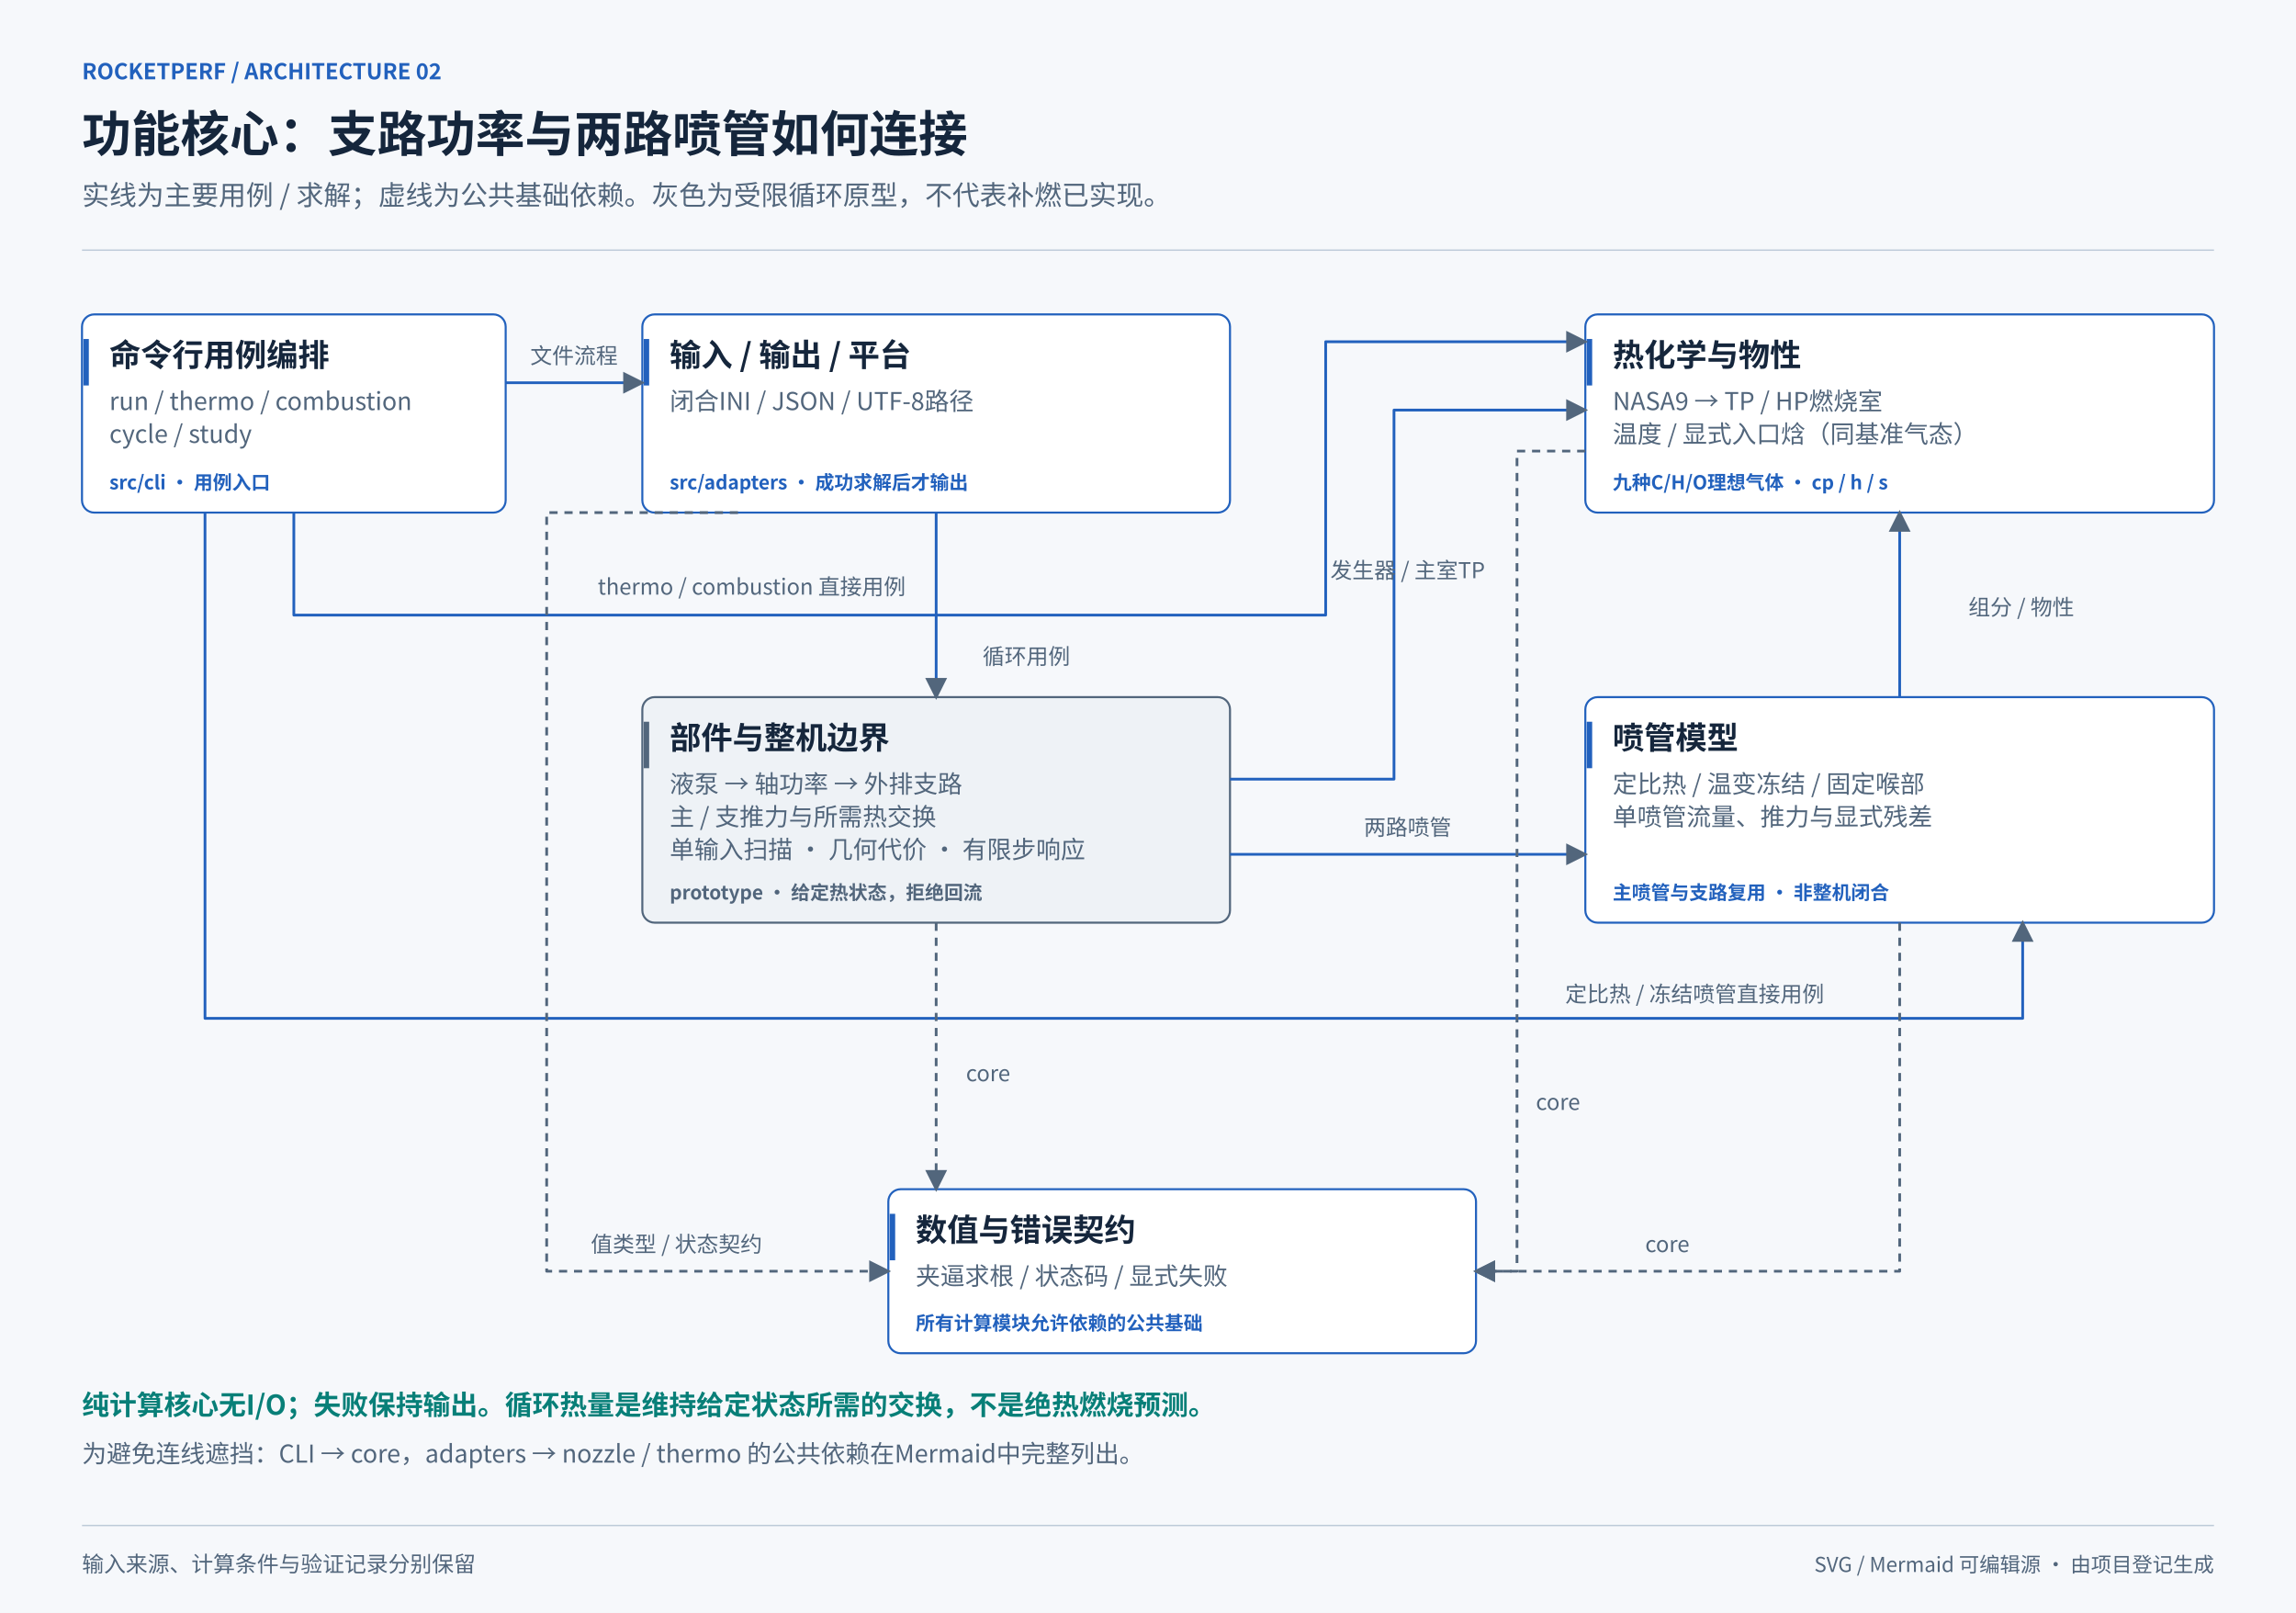
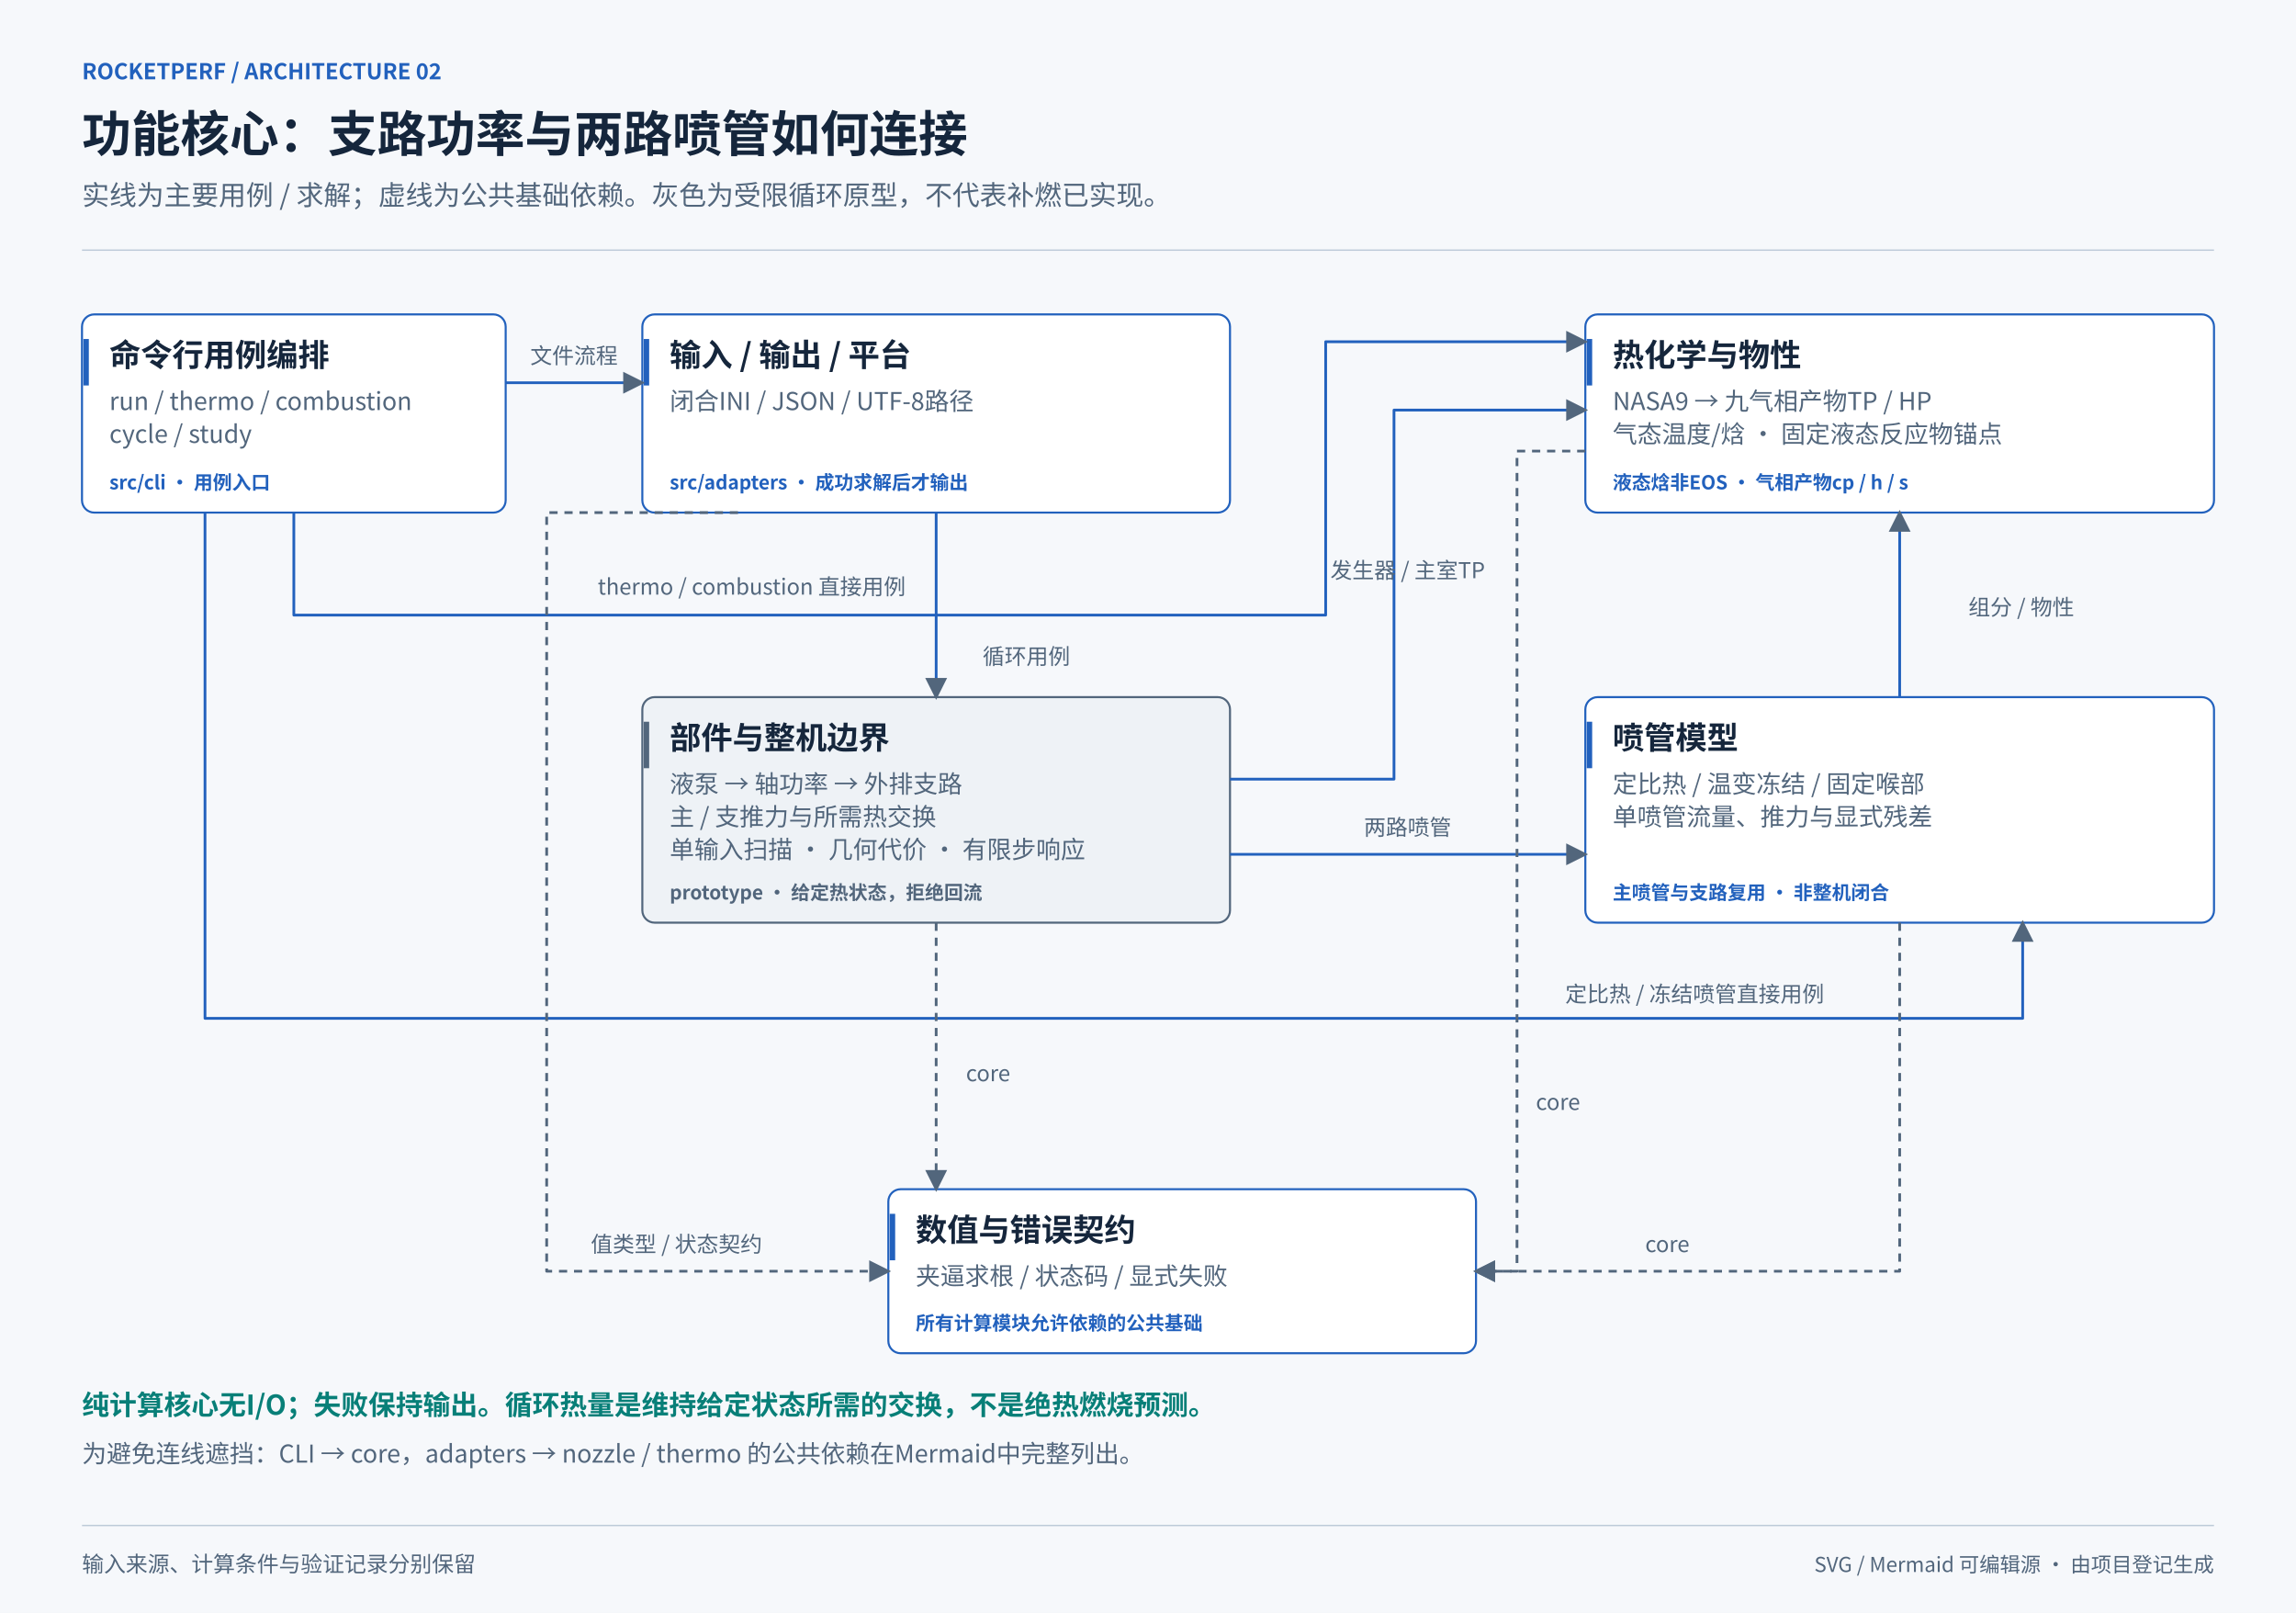
<svg xmlns="http://www.w3.org/2000/svg" width="1680" height="1180" viewBox="0 0 1680 1180" role="img" aria-labelledby="title-02 desc-02">
  <defs>
    <marker id="arrow-02" markerWidth="8" markerHeight="8" refX="7" refY="4" orient="auto">
      <path d="M0,0 L8,4 L0,8 Z" fill="#52667c" />
    </marker>
  </defs>
  <g font-family="Microsoft YaHei,Noto Sans CJK SC,Arial,sans-serif">
    <rect width="1680" height="1180" fill="#f6f8fb" />
    <text x="60" y="58" font-size="16" fill="#2261bd" font-weight="650" text-anchor="start">ROCKETPERF  /  ARCHITECTURE 02</text>
    <text x="60" y="111" font-size="36" fill="#15263c" font-weight="700" text-anchor="start">功能核心：支路功率与两路喷管如何连接</text>
    <text x="60" y="150" font-size="20" fill="#52667c" font-weight="400" text-anchor="start">实线为主要用例 / 求解；虚线为公共基础依赖。灰色为受限循环原型，不代表补燃已实现。</text>
    <line x1="60" y1="183" x2="1620" y2="183" stroke="#bdcad8" />
    <g>
      <rect x="60" y="230" width="310" height="145" rx="9" fill="#ffffff" stroke="#2261bd" stroke-width="1.5" />
      <rect x="61" y="248" width="4" height="34" fill="#2261bd" />
      <text x="80" y="268" font-size="23" fill="#15263c" font-weight="650" text-anchor="start">命令行用例编排</text>
      <text x="80" y="300" font-size="18" fill="#52667c" font-weight="400" text-anchor="start">run / thermo / combustion</text>
      <text x="80" y="324" font-size="18" fill="#52667c" font-weight="400" text-anchor="start">cycle / study</text>
      <text x="80" y="358" font-size="14" fill="#2261bd" font-weight="600" text-anchor="start">src/cli · 用例入口</text>
    </g>
    <g>
      <rect x="470" y="230" width="430" height="145" rx="9" fill="#ffffff" stroke="#2261bd" stroke-width="1.5" />
      <rect x="471" y="248" width="4" height="34" fill="#2261bd" />
      <text x="490" y="268" font-size="23" fill="#15263c" font-weight="650" text-anchor="start">输入 / 输出 / 平台</text>
      <text x="490" y="300" font-size="18" fill="#52667c" font-weight="400" text-anchor="start">闭合INI / JSON / UTF-8路径</text>
      <text x="490" y="358" font-size="14" fill="#2261bd" font-weight="600" text-anchor="start">src/adapters · 成功求解后才输出</text>
    </g>
    <g>
      <rect x="470" y="510" width="430" height="165" rx="9" fill="#eef2f6" stroke="#52667c" stroke-width="1.5" />
      <rect x="471" y="528" width="4" height="34" fill="#52667c" />
      <text x="490" y="548" font-size="23" fill="#15263c" font-weight="650" text-anchor="start">部件与整机边界</text>
      <text x="490" y="580" font-size="18" fill="#52667c" font-weight="400" text-anchor="start">液泵 → 轴功率 → 外排支路</text>
      <text x="490" y="604" font-size="18" fill="#52667c" font-weight="400" text-anchor="start">主 / 支推力与所需热交换</text>
      <text x="490" y="628" font-size="18" fill="#52667c" font-weight="400" text-anchor="start">单输入扫描 · 几何代价 · 有限步响应</text>
      <text x="490" y="658" font-size="14" fill="#52667c" font-weight="600" text-anchor="start">prototype · 给定热状态，拒绝回流</text>
    </g>
    <g>
      <rect x="1160" y="230" width="460" height="145" rx="9" fill="#ffffff" stroke="#2261bd" stroke-width="1.5" />
      <rect x="1161" y="248" width="4" height="34" fill="#2261bd" />
      <text x="1180" y="268" font-size="23" fill="#15263c" font-weight="650" text-anchor="start">热化学与物性</text>
-       <text x="1180" y="300" font-size="18" fill="#52667c" font-weight="400" text-anchor="start">NASA9 → TP / HP燃烧室</text>
-       <text x="1180" y="324" font-size="18" fill="#52667c" font-weight="400" text-anchor="start">温度 / 显式入口焓（同基准气态）</text>
-       <text x="1180" y="358" font-size="14" fill="#2261bd" font-weight="600" text-anchor="start">九种C/H/O理想气体 · cp / h / s</text>
+       <text x="1180" y="300" font-size="18" fill="#52667c" font-weight="400" text-anchor="start">NASA9 → 九气相产物TP / HP</text>
+       <text x="1180" y="324" font-size="18" fill="#52667c" font-weight="400" text-anchor="start">气态温度/焓 · 固定液态反应物锚点</text>
+       <text x="1180" y="358" font-size="14" fill="#2261bd" font-weight="600" text-anchor="start">液态焓非EOS · 气相产物cp / h / s</text>
    </g>
    <g>
      <rect x="1160" y="510" width="460" height="165" rx="9" fill="#ffffff" stroke="#2261bd" stroke-width="1.5" />
      <rect x="1161" y="528" width="4" height="34" fill="#2261bd" />
      <text x="1180" y="548" font-size="23" fill="#15263c" font-weight="650" text-anchor="start">喷管模型</text>
      <text x="1180" y="580" font-size="18" fill="#52667c" font-weight="400" text-anchor="start">定比热 / 温变冻结 / 固定喉部</text>
      <text x="1180" y="604" font-size="18" fill="#52667c" font-weight="400" text-anchor="start">单喷管流量、推力与显式残差</text>
      <text x="1180" y="658" font-size="14" fill="#2261bd" font-weight="600" text-anchor="start">主喷管与支路复用 · 非整机闭合</text>
    </g>
    <g>
      <rect x="650" y="870" width="430" height="120" rx="9" fill="#ffffff" stroke="#2261bd" stroke-width="1.5" />
      <rect x="651" y="888" width="4" height="34" fill="#2261bd" />
      <text x="670" y="908" font-size="23" fill="#15263c" font-weight="650" text-anchor="start">数值与错误契约</text>
      <text x="670" y="940" font-size="18" fill="#52667c" font-weight="400" text-anchor="start">夹逼求根 / 状态码 / 显式失败</text>
      <text x="670" y="973" font-size="14" fill="#2261bd" font-weight="600" text-anchor="start">所有计算模块允许依赖的公共基础</text>
    </g>
    <polyline points="370,280 470,280" fill="none" stroke="#2261bd" stroke-width="2" stroke-linejoin="round" marker-end="url(#arrow-02)" />
    <text x="420" y="266" font-size="16" fill="#52667c" font-weight="400" text-anchor="middle">文件流程</text>
    <polyline points="685,375 685,510" fill="none" stroke="#2261bd" stroke-width="2" stroke-linejoin="round" marker-end="url(#arrow-02)" />
    <text x="751" y="486" font-size="16" fill="#52667c" font-weight="400" text-anchor="middle">循环用例</text>
    <polyline points="900,570 1020,570 1020,300 1160,300" fill="none" stroke="#2261bd" stroke-width="2" stroke-linejoin="round" marker-end="url(#arrow-02)" />
    <text x="1030" y="423" font-size="16" fill="#52667c" font-weight="400" text-anchor="middle">发生器 / 主室TP</text>
    <polyline points="900,625 1160,625" fill="none" stroke="#2261bd" stroke-width="2" stroke-linejoin="round" marker-end="url(#arrow-02)" />
    <text x="1030" y="611" font-size="16" fill="#52667c" font-weight="400" text-anchor="middle">两路喷管</text>
    <polyline points="1390,510 1390,375" fill="none" stroke="#2261bd" stroke-width="2" stroke-linejoin="round" marker-end="url(#arrow-02)" />
    <text x="1479" y="450" font-size="16" fill="#52667c" font-weight="400" text-anchor="middle">组分 / 物性</text>
    <polyline points="215,375 215,450 970,450 970,250 1160,250" fill="none" stroke="#2261bd" stroke-width="2" stroke-linejoin="round" marker-end="url(#arrow-02)" />
    <text x="550" y="435" font-size="16" fill="#52667c" font-weight="400" text-anchor="middle">thermo / combustion 直接用例</text>
    <polyline points="150,375 150,745 1480,745 1480,675" fill="none" stroke="#2261bd" stroke-width="2" stroke-linejoin="round" marker-end="url(#arrow-02)" />
    <text x="1240" y="733" font-size="16" fill="#52667c" font-weight="400" text-anchor="middle">定比热 / 冻结喷管直接用例</text>
    <polyline points="685,675 685,870" fill="none" stroke="#52667c" stroke-width="2" stroke-linejoin="round" marker-end="url(#arrow-02)" stroke-dasharray="6 5" />
    <text x="723" y="791" font-size="16" fill="#52667c" font-weight="400" text-anchor="middle">core</text>
    <polyline points="1160,330 1110,330 1110,930 1080,930" fill="none" stroke="#52667c" stroke-width="2" stroke-linejoin="round" marker-end="url(#arrow-02)" stroke-dasharray="6 5" />
    <text x="1140" y="812" font-size="16" fill="#52667c" font-weight="400" text-anchor="middle">core</text>
    <polyline points="1390,675 1390,930 1080,930" fill="none" stroke="#52667c" stroke-width="2" stroke-linejoin="round" marker-end="url(#arrow-02)" stroke-dasharray="6 5" />
    <text x="1220" y="916" font-size="16" fill="#52667c" font-weight="400" text-anchor="middle">core</text>
    <polyline points="540,375 400,375 400,930 650,930" fill="none" stroke="#52667c" stroke-width="2" stroke-linejoin="round" marker-end="url(#arrow-02)" stroke-dasharray="6 5" />
    <text x="495" y="916" font-size="16" fill="#52667c" font-weight="400" text-anchor="middle">值类型 / 状态契约</text>
    <text x="60" y="1035" font-size="20" fill="#087f78" font-weight="650" text-anchor="start">纯计算核心无I/O；失败保持输出。循环热量是维持给定状态所需的交换，不是绝热燃烧预测。</text>
    <text x="60" y="1070" font-size="18" fill="#52667c" font-weight="400" text-anchor="start">为避免连线遮挡：CLI → core，adapters → nozzle / thermo 的公共依赖在Mermaid中完整列出。</text>
    <line x1="60" y1="1116" x2="1620" y2="1116" stroke="#bdcad8" />
    <text x="60" y="1150" font-size="16" fill="#52667c" font-weight="400" text-anchor="start">输入来源、计算条件与验证记录分别保留</text>
    <text x="1620" y="1150" font-size="15" fill="#52667c" font-weight="400" text-anchor="end">SVG / Mermaid 可编辑源 · 由项目登记生成</text>
  </g>
</svg>
